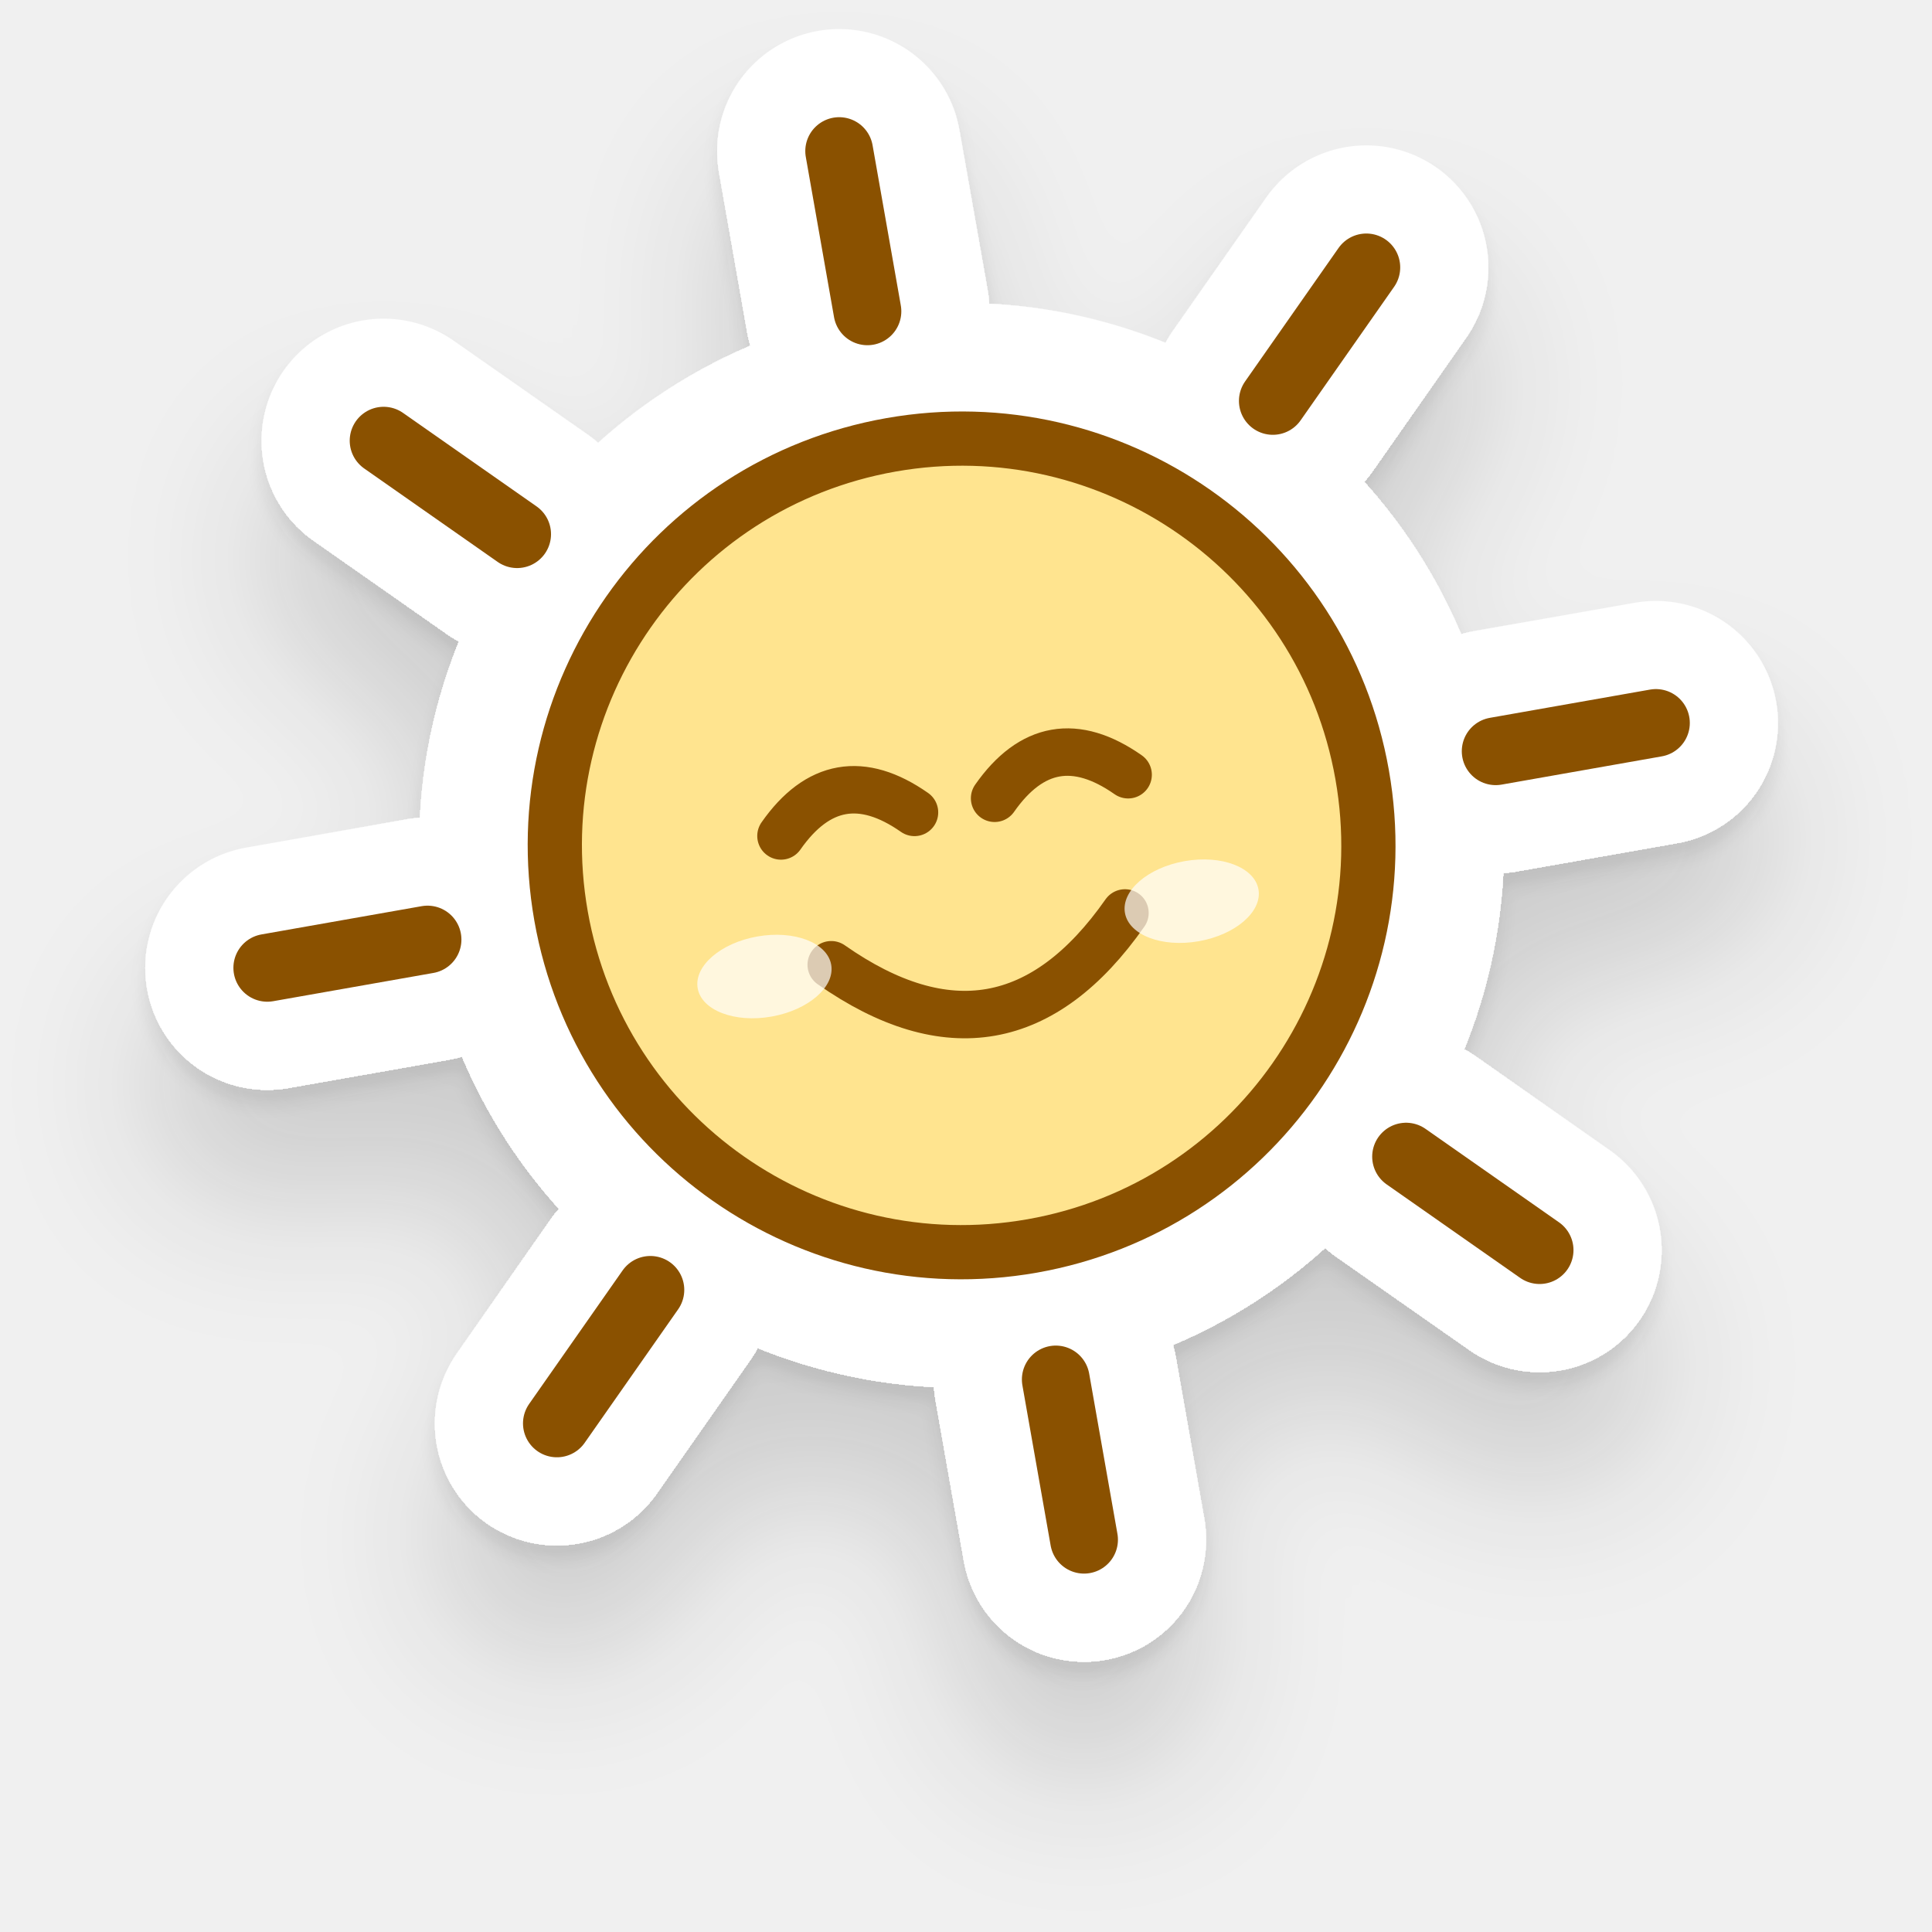
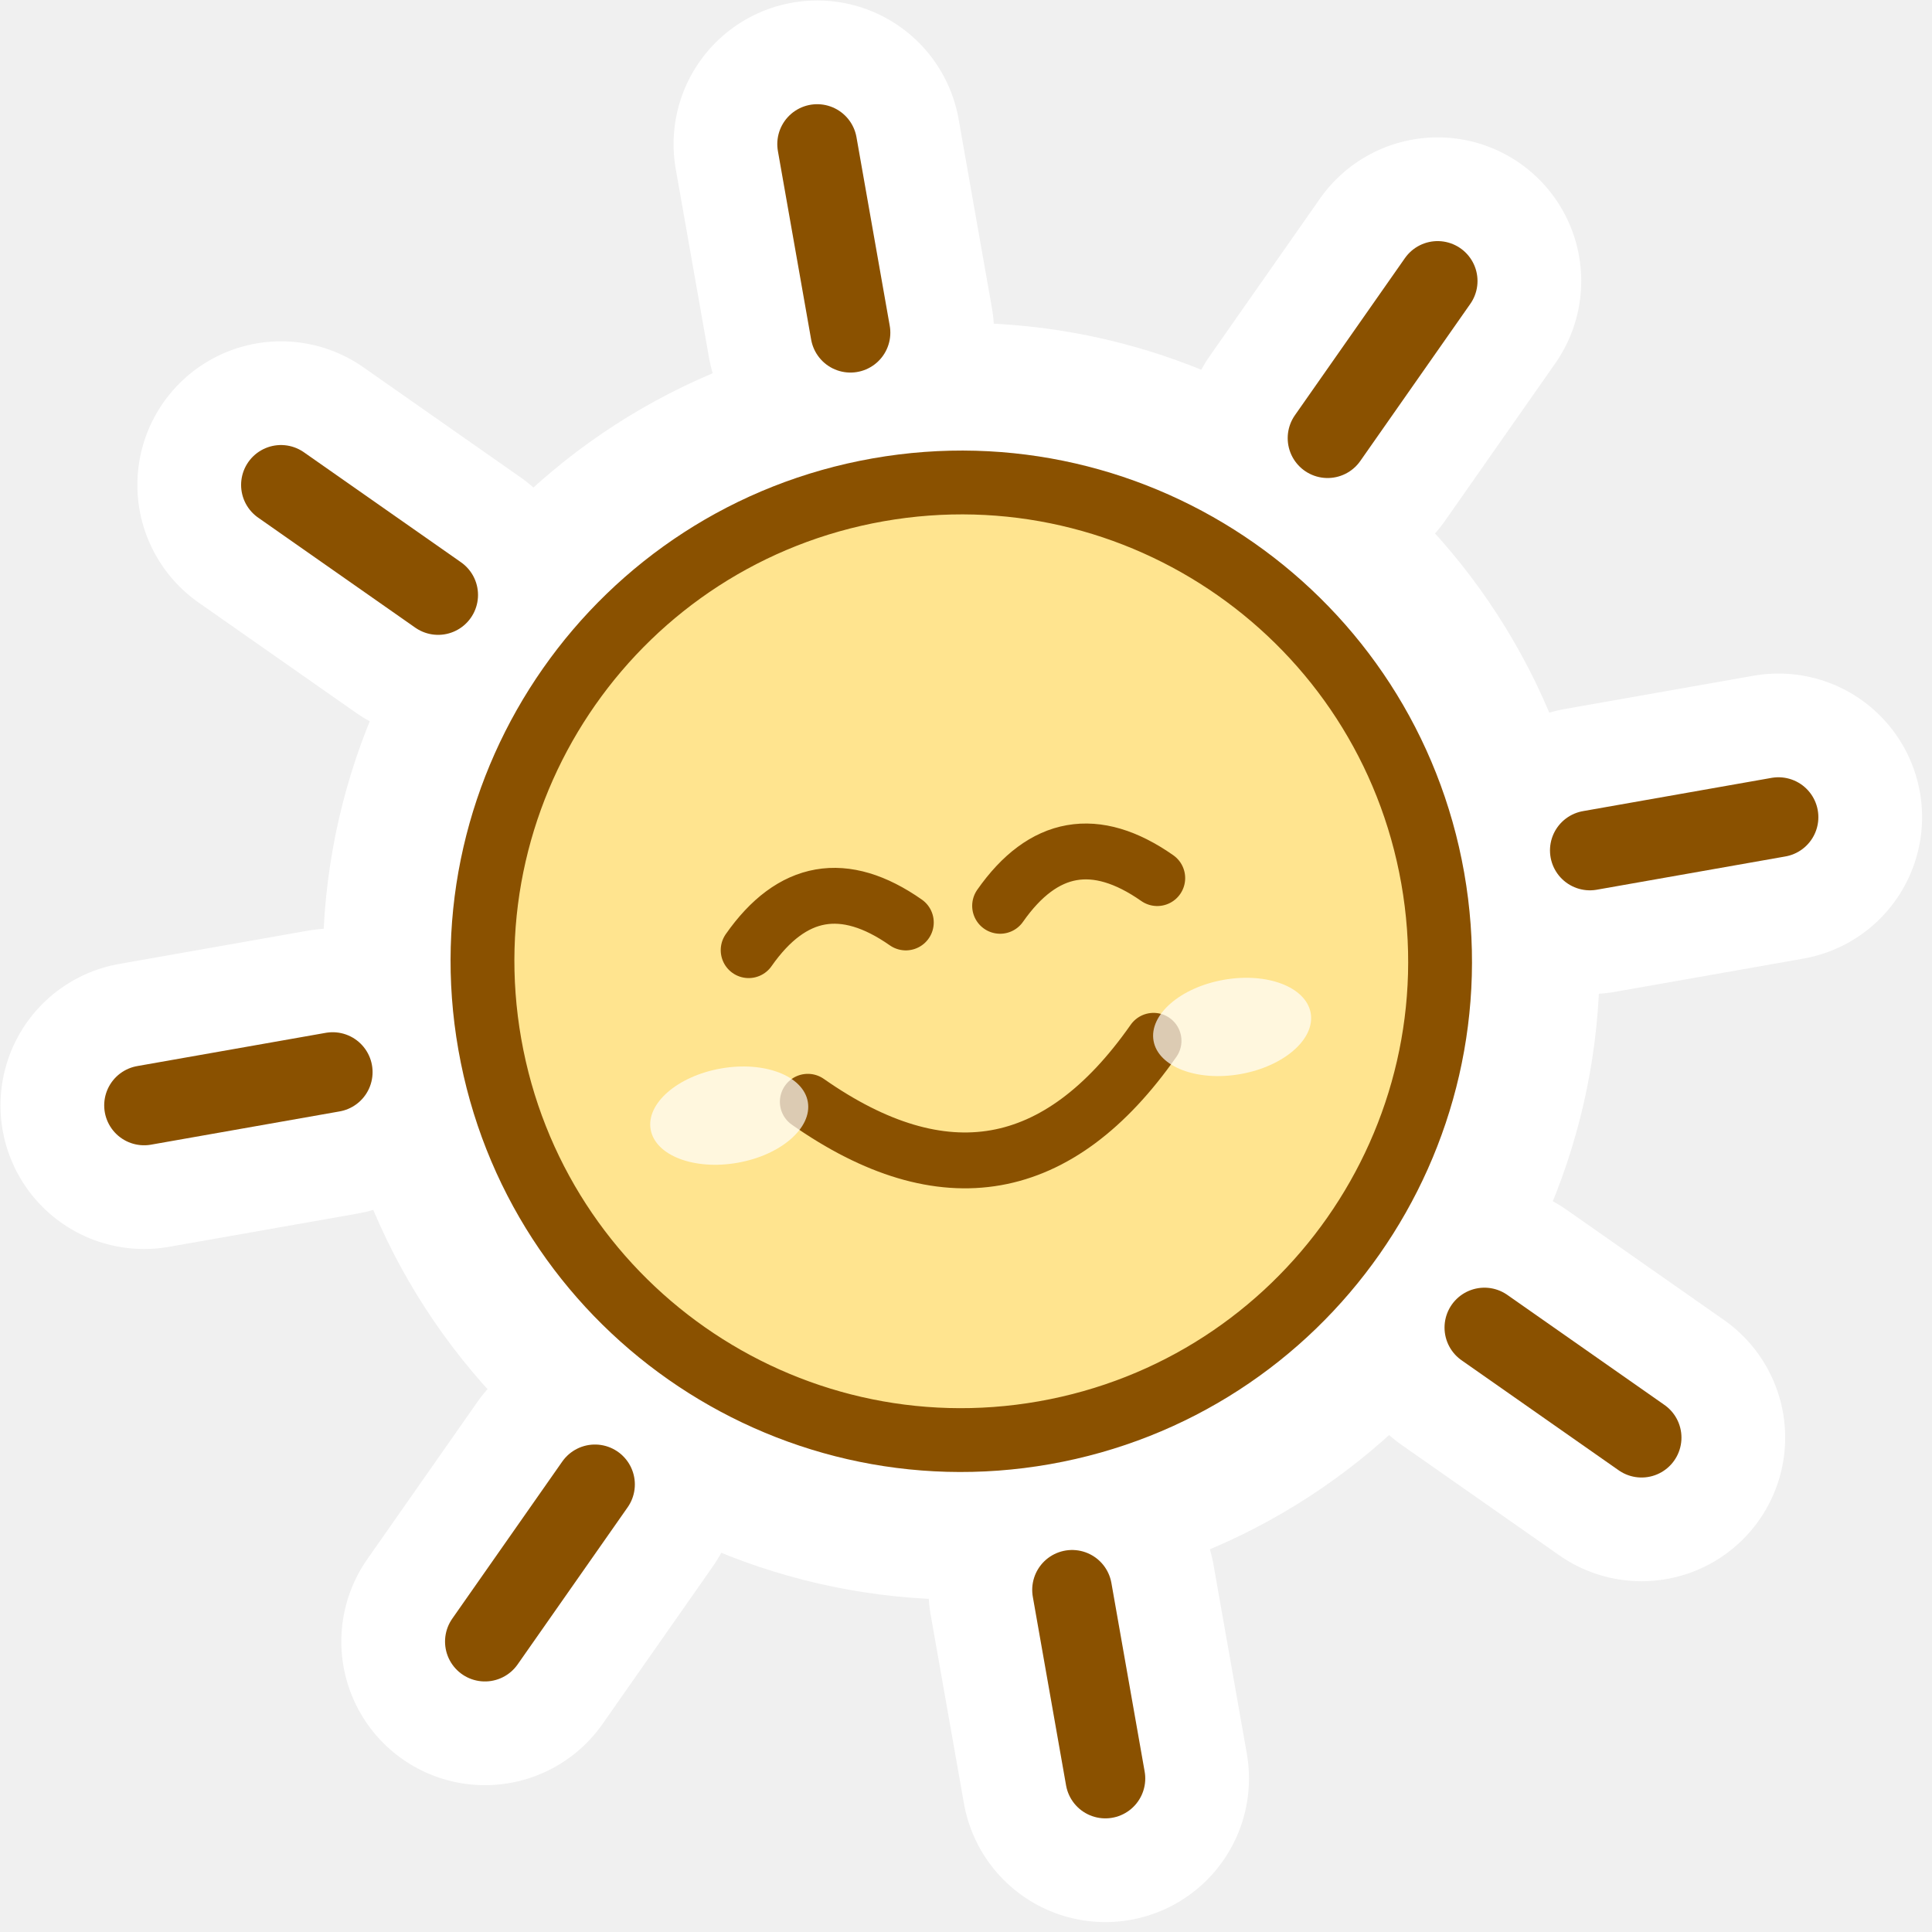
- <svg xmlns="http://www.w3.org/2000/svg" width="133" height="133" viewBox="0 0 133 133" fill="none">
-   <g filter="url(#filter0_dd_268_2755)">
-     <path d="M102.964 51.715L113.994 49.77" stroke="white" stroke-width="16.8" stroke-linecap="round" stroke-linejoin="round" />
-     <path d="M96.796 79.623L105.986 86.058" stroke="white" stroke-width="16.8" stroke-linecap="round" stroke-linejoin="round" />
-     <path d="M72.681 94.964L74.626 105.994" stroke="white" stroke-width="16.8" stroke-linecap="round" stroke-linejoin="round" />
-     <path d="M44.772 88.796L38.337 97.987" stroke="white" stroke-width="16.8" stroke-linecap="round" stroke-linejoin="round" />
-     <path d="M29.431 64.68L18.401 66.625" stroke="white" stroke-width="16.8" stroke-linecap="round" stroke-linejoin="round" />
-     <path d="M35.599 36.772L26.408 30.337" stroke="white" stroke-width="16.8" stroke-linecap="round" stroke-linejoin="round" />
-     <path d="M59.714 21.431L57.77 10.401" stroke="white" stroke-width="16.8" stroke-linecap="round" stroke-linejoin="round" />
-     <path d="M87.623 27.599L94.058 18.409" stroke="white" stroke-width="16.8" stroke-linecap="round" stroke-linejoin="round" />
-     <path d="M71.06 85.772C86.289 83.087 96.457 68.565 93.772 53.336C91.087 38.107 76.564 27.938 61.335 30.623C46.106 33.309 35.938 47.831 38.623 63.06C41.308 78.289 55.831 88.458 71.06 85.772Z" fill="white" stroke="white" stroke-width="18.667" stroke-linecap="round" stroke-linejoin="round" />
-     <path d="M102.964 51.715L113.994 49.77" stroke="#8A5100" stroke-width="4.667" stroke-linecap="round" />
-     <path d="M96.796 79.623L105.986 86.058" stroke="#8A5100" stroke-width="4.667" stroke-linecap="round" />
-     <path d="M72.681 94.964L74.626 105.994" stroke="#8A5100" stroke-width="4.667" stroke-linecap="round" />
-     <path d="M44.772 88.796L38.337 97.987" stroke="#8A5100" stroke-width="4.667" stroke-linecap="round" />
-     <path d="M29.431 64.68L18.401 66.625" stroke="#8A5100" stroke-width="4.667" stroke-linecap="round" />
-     <path d="M35.599 36.772L26.408 30.337" stroke="#8A5100" stroke-width="4.667" stroke-linecap="round" />
-     <path d="M59.714 21.431L57.77 10.401" stroke="#8A5100" stroke-width="4.667" stroke-linecap="round" />
-     <path d="M87.623 27.599L94.058 18.409" stroke="#8A5100" stroke-width="4.667" stroke-linecap="round" />
-     <path d="M71.06 85.772C86.289 83.087 96.457 68.565 93.772 53.336C91.087 38.107 76.564 27.938 61.335 30.623C46.106 33.309 35.938 47.831 38.623 63.06C41.308 78.289 55.831 88.458 71.06 85.772Z" fill="#FFE48F" stroke="#8A5100" stroke-width="3.733" stroke-linejoin="round" />
-     <path d="M53.763 57.547C56.286 53.943 59.35 53.403 62.954 55.926M68.469 54.954C70.993 51.35 74.056 50.809 77.661 53.333M57.222 66.414C65.151 71.966 71.891 70.778 77.443 62.849" stroke="#8A5100" stroke-width="3.267" stroke-linecap="round" stroke-linejoin="round" />
-     <path opacity="0.7" d="M53.111 69.982C55.649 69.534 57.489 67.937 57.221 66.414C56.952 64.891 54.677 64.019 52.139 64.467C49.601 64.915 47.761 66.512 48.029 68.035C48.298 69.558 50.573 70.43 53.111 69.982Z" fill="white" />
-     <path opacity="0.7" d="M82.524 64.795C85.062 64.348 86.902 62.751 86.634 61.228C86.365 59.705 84.09 58.833 81.552 59.281C79.014 59.728 77.174 61.325 77.442 62.848C77.711 64.371 79.986 65.243 82.524 64.795Z" fill="white" />
-   </g>
-   <defs>
-     <filter id="filter0_dd_268_2755" x="0" y="0" width="132.396" height="132.396" filterUnits="userSpaceOnUse" color-interpolation-filters="sRGB">
-       <feFlood flood-opacity="0" result="BackgroundImageFix" />
-       <feColorMatrix in="SourceAlpha" type="matrix" values="0 0 0 0 0 0 0 0 0 0 0 0 0 0 0 0 0 0 127 0" result="hardAlpha" />
-       <feOffset dy="1" />
-       <feGaussianBlur stdDeviation="0.5" />
-       <feComposite in2="hardAlpha" operator="out" />
-       <feColorMatrix type="matrix" values="0 0 0 0 0.078 0 0 0 0 0.078 0 0 0 0 0.078 0 0 0 0.08 0" />
-       <feBlend mode="normal" in2="BackgroundImageFix" result="effect1_dropShadow_268_2755" />
-       <feColorMatrix in="SourceAlpha" type="matrix" values="0 0 0 0 0 0 0 0 0 0 0 0 0 0 0 0 0 0 127 0" result="hardAlpha" />
-       <feOffset dy="8" />
-       <feGaussianBlur stdDeviation="5" />
-       <feComposite in2="hardAlpha" operator="out" />
-       <feColorMatrix type="matrix" values="0 0 0 0 0.078 0 0 0 0 0.078 0 0 0 0 0.078 0 0 0 0.16 0" />
-       <feBlend mode="normal" in2="effect1_dropShadow_268_2755" result="effect2_dropShadow_268_2755" />
-       <feBlend mode="normal" in="SourceGraphic" in2="effect2_dropShadow_268_2755" result="shape" />
-     </filter>
-   </defs>
+ <svg xmlns="http://www.w3.org/2000/svg" width="113" height="113" viewBox="0 0 113 113" fill="none">
+   <path d="M92.99 49.74L104.02 47.795" stroke="white" stroke-width="16.8" stroke-linecap="round" stroke-linejoin="round" />
+   <path d="M86.822 77.648L96.013 84.084" stroke="white" stroke-width="16.8" stroke-linecap="round" stroke-linejoin="round" />
+   <path d="M62.706 92.99L64.651 104.02" stroke="white" stroke-width="16.8" stroke-linecap="round" stroke-linejoin="round" />
+   <path d="M34.798 86.822L28.363 96.012" stroke="white" stroke-width="16.8" stroke-linecap="round" stroke-linejoin="round" />
+   <path d="M19.458 62.707L8.428 64.652" stroke="white" stroke-width="16.8" stroke-linecap="round" stroke-linejoin="round" />
+   <path d="M25.625 34.798L16.435 28.363" stroke="white" stroke-width="16.8" stroke-linecap="round" stroke-linejoin="round" />
+   <path d="M49.741 19.457L47.796 8.428" stroke="white" stroke-width="16.8" stroke-linecap="round" stroke-linejoin="round" />
+   <path d="M77.649 25.625L84.084 16.435" stroke="white" stroke-width="16.8" stroke-linecap="round" stroke-linejoin="round" />
+   <path d="M61.086 83.799C76.315 81.114 86.484 66.591 83.799 51.362C81.113 36.133 66.591 25.964 51.362 28.649C36.133 31.335 25.964 45.857 28.649 61.086C31.334 76.315 45.857 86.484 61.086 83.799Z" fill="white" stroke="white" stroke-width="18.667" stroke-linecap="round" stroke-linejoin="round" />
+   <path d="M92.99 49.74L104.02 47.795" stroke="#8A5100" stroke-width="4.667" stroke-linecap="round" />
+   <path d="M86.822 77.648L96.013 84.084" stroke="#8A5100" stroke-width="4.667" stroke-linecap="round" />
+   <path d="M62.706 92.99L64.651 104.02" stroke="#8A5100" stroke-width="4.667" stroke-linecap="round" />
+   <path d="M34.798 86.822L28.363 96.012" stroke="#8A5100" stroke-width="4.667" stroke-linecap="round" />
+   <path d="M19.458 62.707L8.428 64.652" stroke="#8A5100" stroke-width="4.667" stroke-linecap="round" />
+   <path d="M25.625 34.798L16.435 28.363" stroke="#8A5100" stroke-width="4.667" stroke-linecap="round" />
+   <path d="M49.741 19.457L47.796 8.428" stroke="#8A5100" stroke-width="4.667" stroke-linecap="round" />
+   <path d="M77.649 25.625L84.084 16.435" stroke="#8A5100" stroke-width="4.667" stroke-linecap="round" />
+   <path d="M61.086 83.799C76.315 81.114 86.484 66.591 83.799 51.362C81.113 36.133 66.591 25.964 51.362 28.649C36.133 31.335 25.964 45.857 28.649 61.086C31.334 76.315 45.857 86.484 61.086 83.799Z" fill="#FFE48F" stroke="#8A5100" stroke-width="3.733" stroke-linejoin="round" />
+   <path d="M43.788 55.573C46.312 51.969 49.376 51.429 52.98 53.953M58.495 52.98C61.019 49.376 64.082 48.836 67.686 51.359M47.248 64.441C55.176 69.993 61.917 68.804 67.469 60.875" stroke="#8A5100" stroke-width="3.267" stroke-linecap="round" stroke-linejoin="round" />
+   <path opacity="0.7" d="M43.138 68.009C45.676 67.562 47.516 65.964 47.248 64.441C46.979 62.919 44.704 62.047 42.166 62.494C39.627 62.942 37.788 64.539 38.056 66.062C38.325 67.585 40.6 68.457 43.138 68.009Z" fill="white" />
+   <path opacity="0.7" d="M72.551 62.822C75.089 62.374 76.929 60.777 76.661 59.254C76.392 57.731 74.117 56.859 71.579 57.307C69.04 57.754 67.201 59.352 67.469 60.875C67.738 62.398 70.013 63.269 72.551 62.822Z" fill="white" />
</svg>
